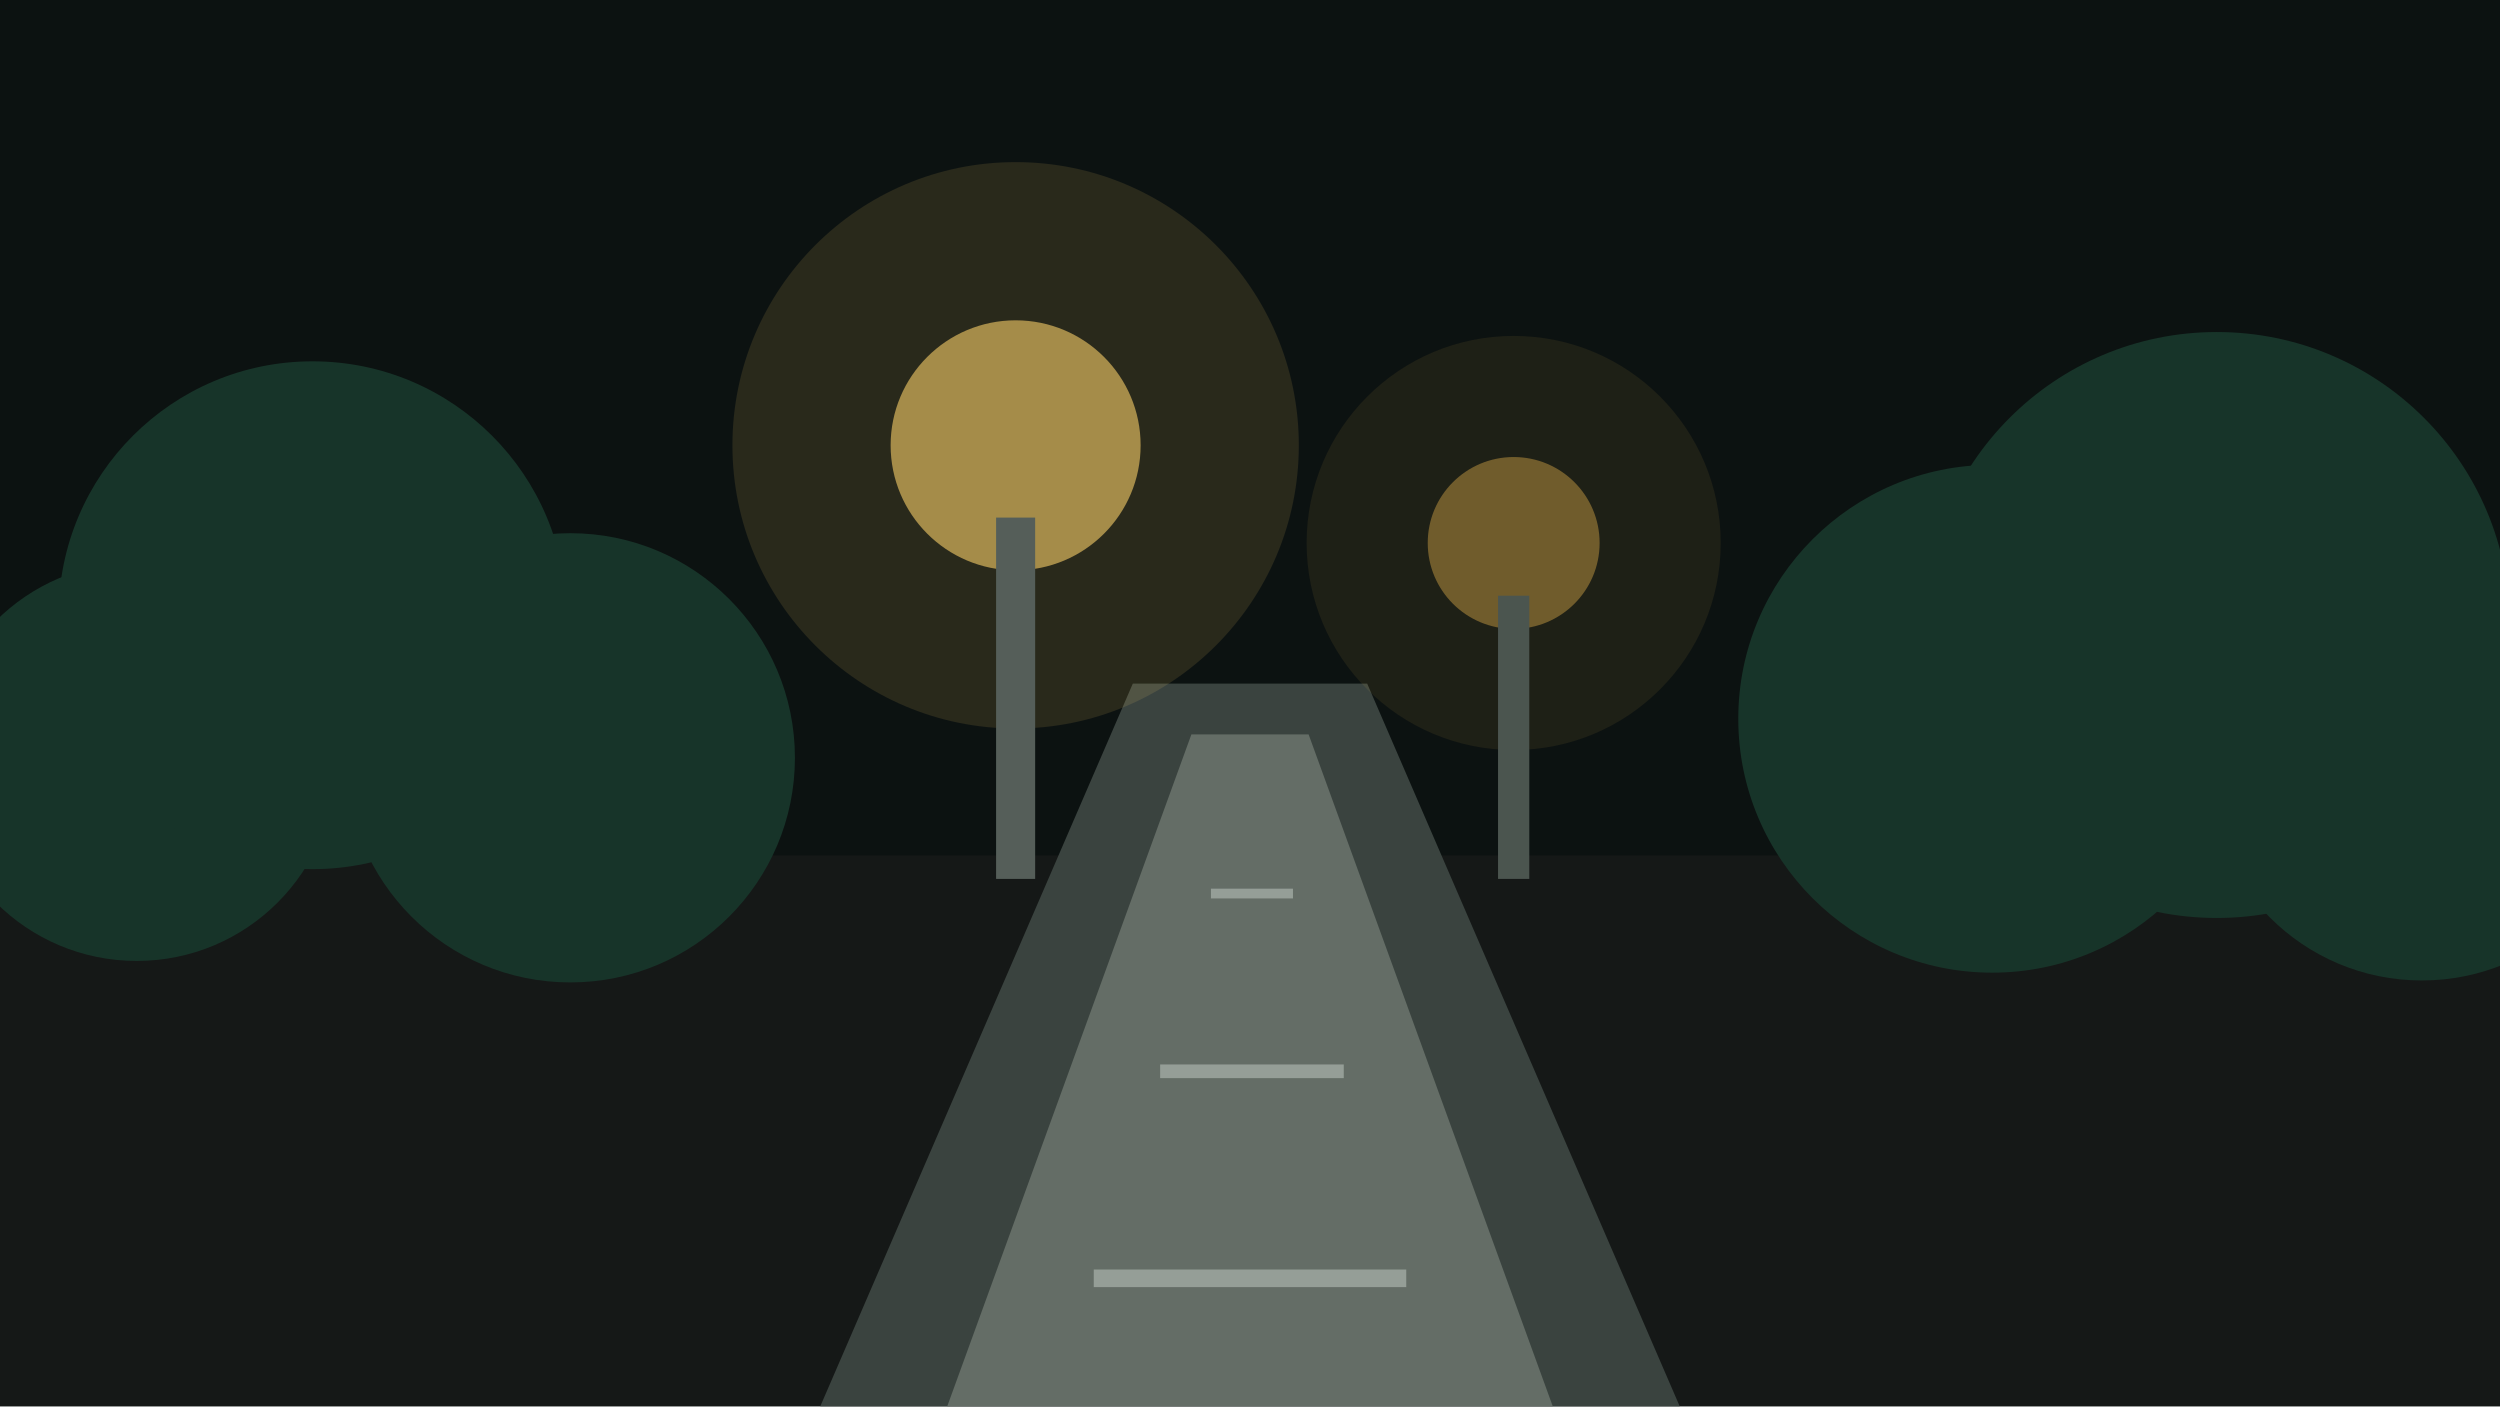
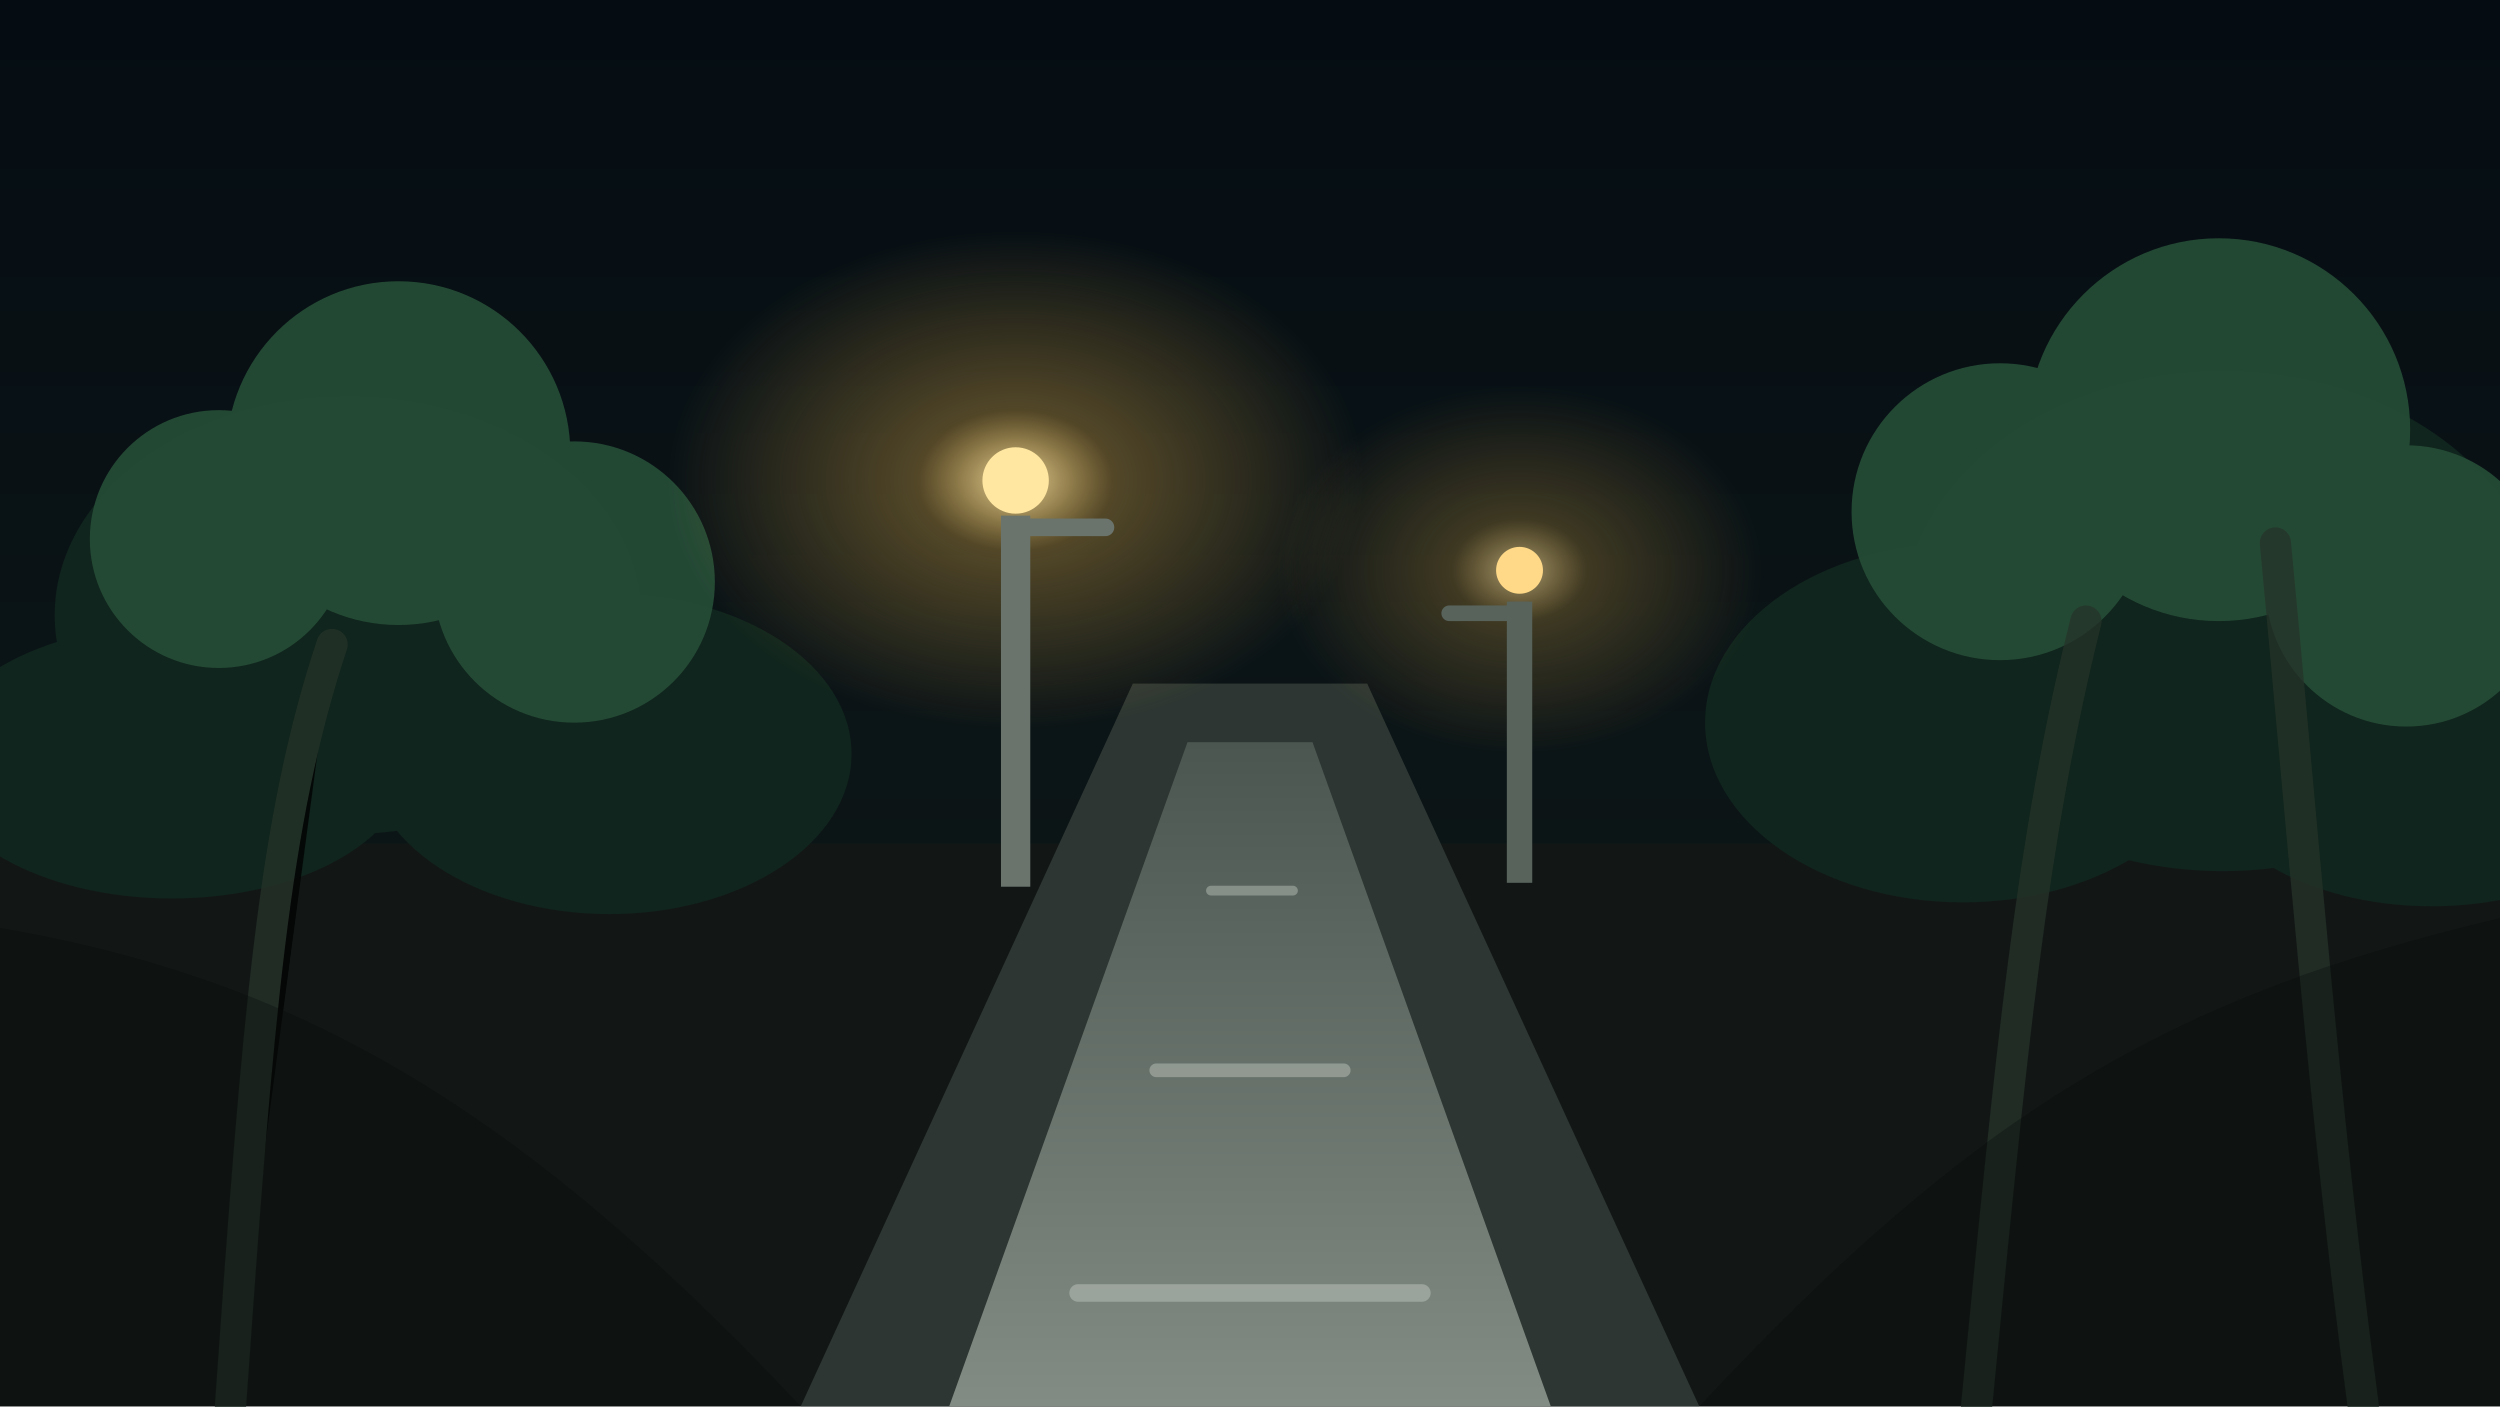
<svg xmlns="http://www.w3.org/2000/svg" viewBox="0 0 1280 720" role="img" aria-labelledby="title desc">
-   <rect width="1280" height="720" fill="#0c1211" />
-   <rect y="438" width="1280" height="282" fill="#151817" />
-   <polygon points="420,720 580,350 700,350 860,720" fill="#3a433f" />
-   <polygon points="485,720 610,376 670,376 795,720" fill="#646d66" />
-   <g fill="#173429">
-     <circle cx="70" cy="390" r="102" />
-     <circle cx="160" cy="315" r="130" />
-     <circle cx="292" cy="388" r="115" />
-     <circle cx="1020" cy="368" r="130" />
-     <circle cx="1135" cy="320" r="150" />
-     <circle cx="1240" cy="392" r="110" />
+   <defs>
+     <linearGradient id="sky" x1="0" x2="0" y1="0" y2="1">
+       <stop offset="0" stop-color="#050d13" />
+       <stop offset="0.7" stop-color="#0d1617" />
+       <stop offset="1" stop-color="#17201b" />
+     </linearGradient>
+     <linearGradient id="path" x1="0" x2="0" y1="0" y2="1">
+       <stop offset="0" stop-color="#4c5651" />
+       <stop offset="1" stop-color="#828c84" />
+     </linearGradient>
+     <radialGradient id="warmGlow" cx="50%" cy="50%" r="50%">
+       <stop offset="0" stop-color="#ffe9a7" stop-opacity="0.9" />
+       <stop offset="0.28" stop-color="#f0b94f" stop-opacity="0.32" />
+       <stop offset="1" stop-color="#f0b94f" stop-opacity="0" />
+     </radialGradient>
+   </defs>
+   <rect width="1280" height="720" fill="url(#sky)" />
+   <rect y="432" width="1280" height="288" fill="#121716" />
+   <path d="M410 720 L580 350 L700 350 L870 720 Z" fill="#2d3632" />
+   <path d="M486 720 L608 380 L672 380 L794 720 Z" fill="url(#path)" />
+   <g stroke="#d7dfd6" stroke-linecap="round" opacity="0.36">
+     <path d="M620 456 H662" stroke-width="5" />
+     <path d="M592 548 H688" stroke-width="7" />
+     <path d="M552 662 H728" stroke-width="9" />
  </g>
-   <circle cx="520" cy="228" r="64" fill="#ffd26a" opacity="0.58" />
-   <circle cx="520" cy="228" r="145" fill="#ffd26a" opacity="0.12" />
-   <rect x="510" y="265" width="20" height="185" fill="#555e59" />
-   <circle cx="775" cy="278" r="44" fill="#f8bf4e" opacity="0.38" />
-   <circle cx="775" cy="278" r="106" fill="#f8bf4e" opacity="0.08" />
-   <rect x="767" y="305" width="16" height="145" fill="#4b554f" />
-   <g fill="#cad4cd" opacity="0.48">
-     <rect x="620" y="455" width="42" height="5" />
-     <rect x="594" y="545" width="94" height="7" />
-     <rect x="560" y="650" width="160" height="9" />
+   <g fill="#10251d">
+     <ellipse cx="88" cy="390" rx="122" ry="70" />
+     <ellipse cx="178" cy="315" rx="150" ry="112" />
+     <ellipse cx="312" cy="386" rx="124" ry="82" />
+     <ellipse cx="1005" cy="370" rx="132" ry="92" />
+     <ellipse cx="1138" cy="318" rx="164" ry="128" />
+     <ellipse cx="1245" cy="392" rx="118" ry="72" />
+   </g>
+   <g fill="#244b35" opacity="0.95">
+     <circle cx="112" cy="276" r="66" />
+     <circle cx="204" cy="232" r="88" />
+     <circle cx="294" cy="298" r="72" />
+     <circle cx="1024" cy="262" r="76" />
+     <circle cx="1136" cy="220" r="98" />
+     <circle cx="1232" cy="300" r="72" />
+   </g>
+   <g stroke="#263329" stroke-width="16" stroke-linecap="round" opacity="0.75">
+     <path d="M170 330 C140 420 132 520 118 720" />
+     <path d="M1068 318 C1040 430 1030 536 1012 720" />
+     <path d="M1165 278 C1178 414 1190 570 1210 720" />
+   </g>
+   <ellipse cx="520" cy="246" rx="178" ry="128" fill="url(#warmGlow)" />
+   <circle cx="520" cy="246" r="17" fill="#ffe7a1" />
+   <path d="M520 264 V454" stroke="#6a746d" stroke-width="15" />
+   <path d="M520 270 H566" stroke="#6a746d" stroke-width="9" stroke-linecap="round" />
+   <ellipse cx="778" cy="292" rx="124" ry="94" fill="url(#warmGlow)" opacity="0.72" />
+   <circle cx="778" cy="292" r="12" fill="#ffd987" />
+   <path d="M778 308 V452" stroke="#58635c" stroke-width="13" />
+   <path d="M778 314 H742" stroke="#58635c" stroke-width="8" stroke-linecap="round" />
+   <g fill="#070b0a" opacity="0.34">
+     <path d="M0 475 C145 500 260 560 410 720 L0 720 Z" />
+     <path d="M1280 470 C1110 510 1010 570 870 720 L1280 720 Z" />
  </g>
</svg>
